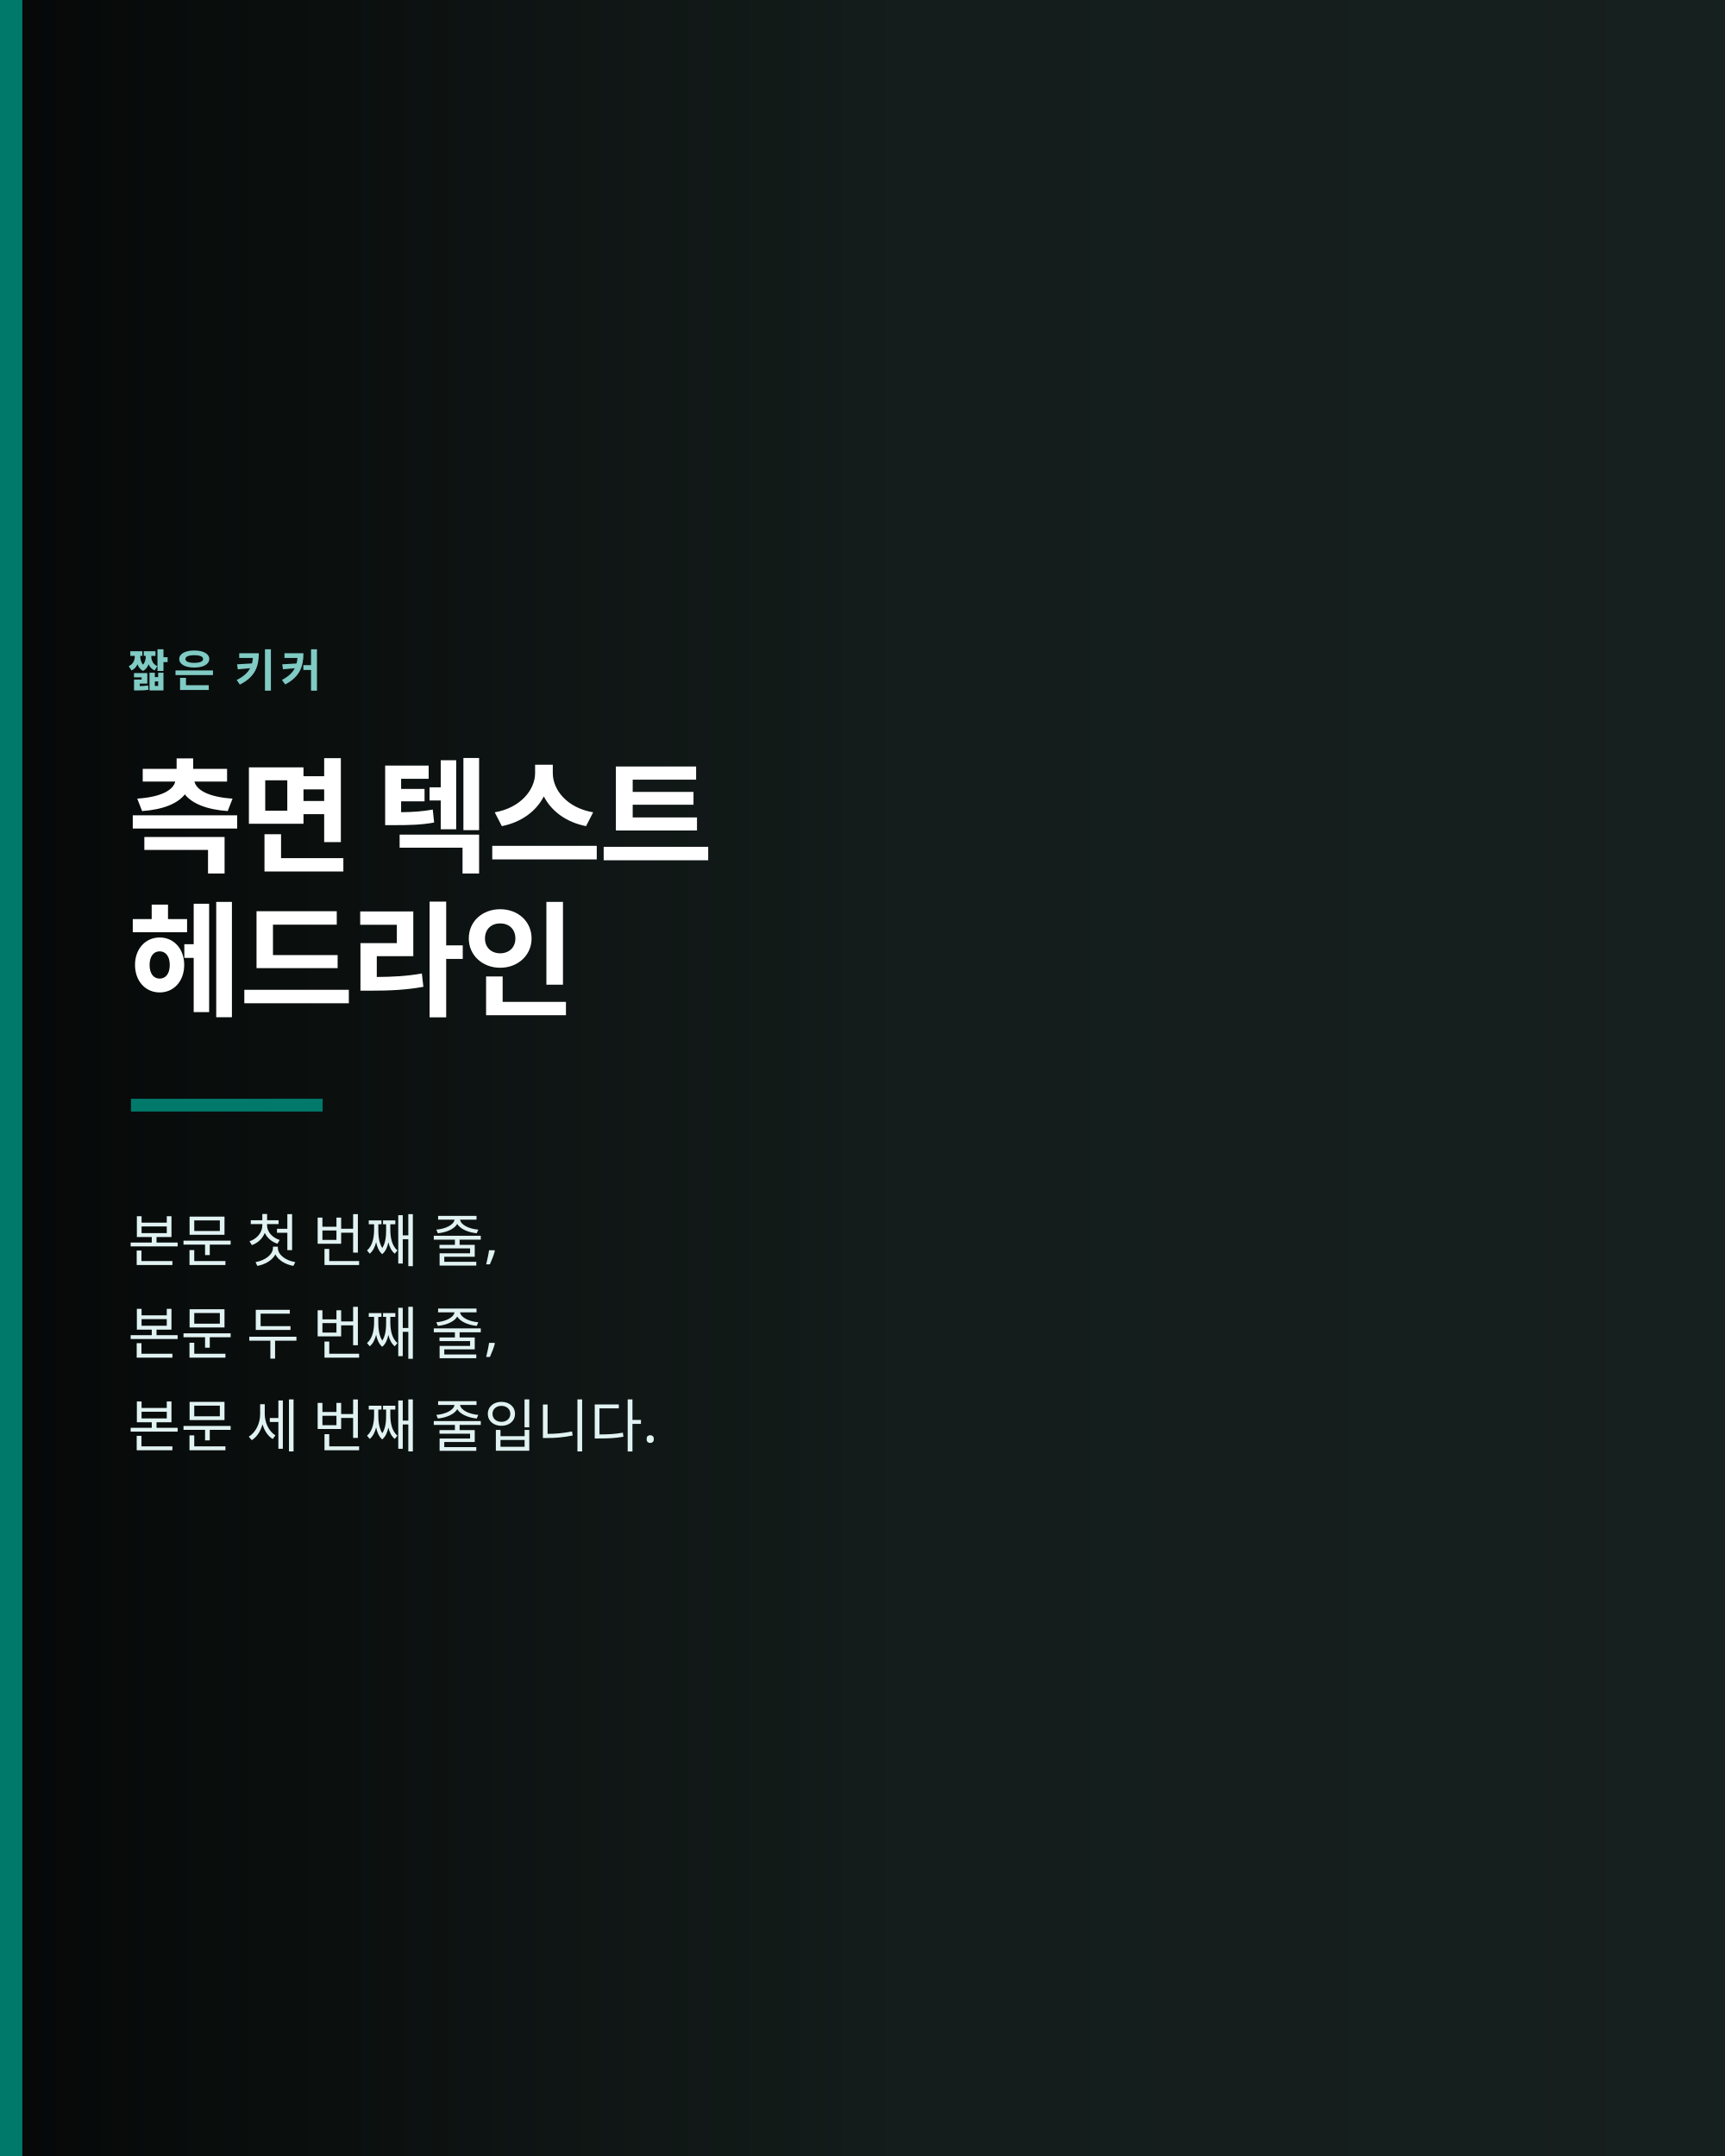
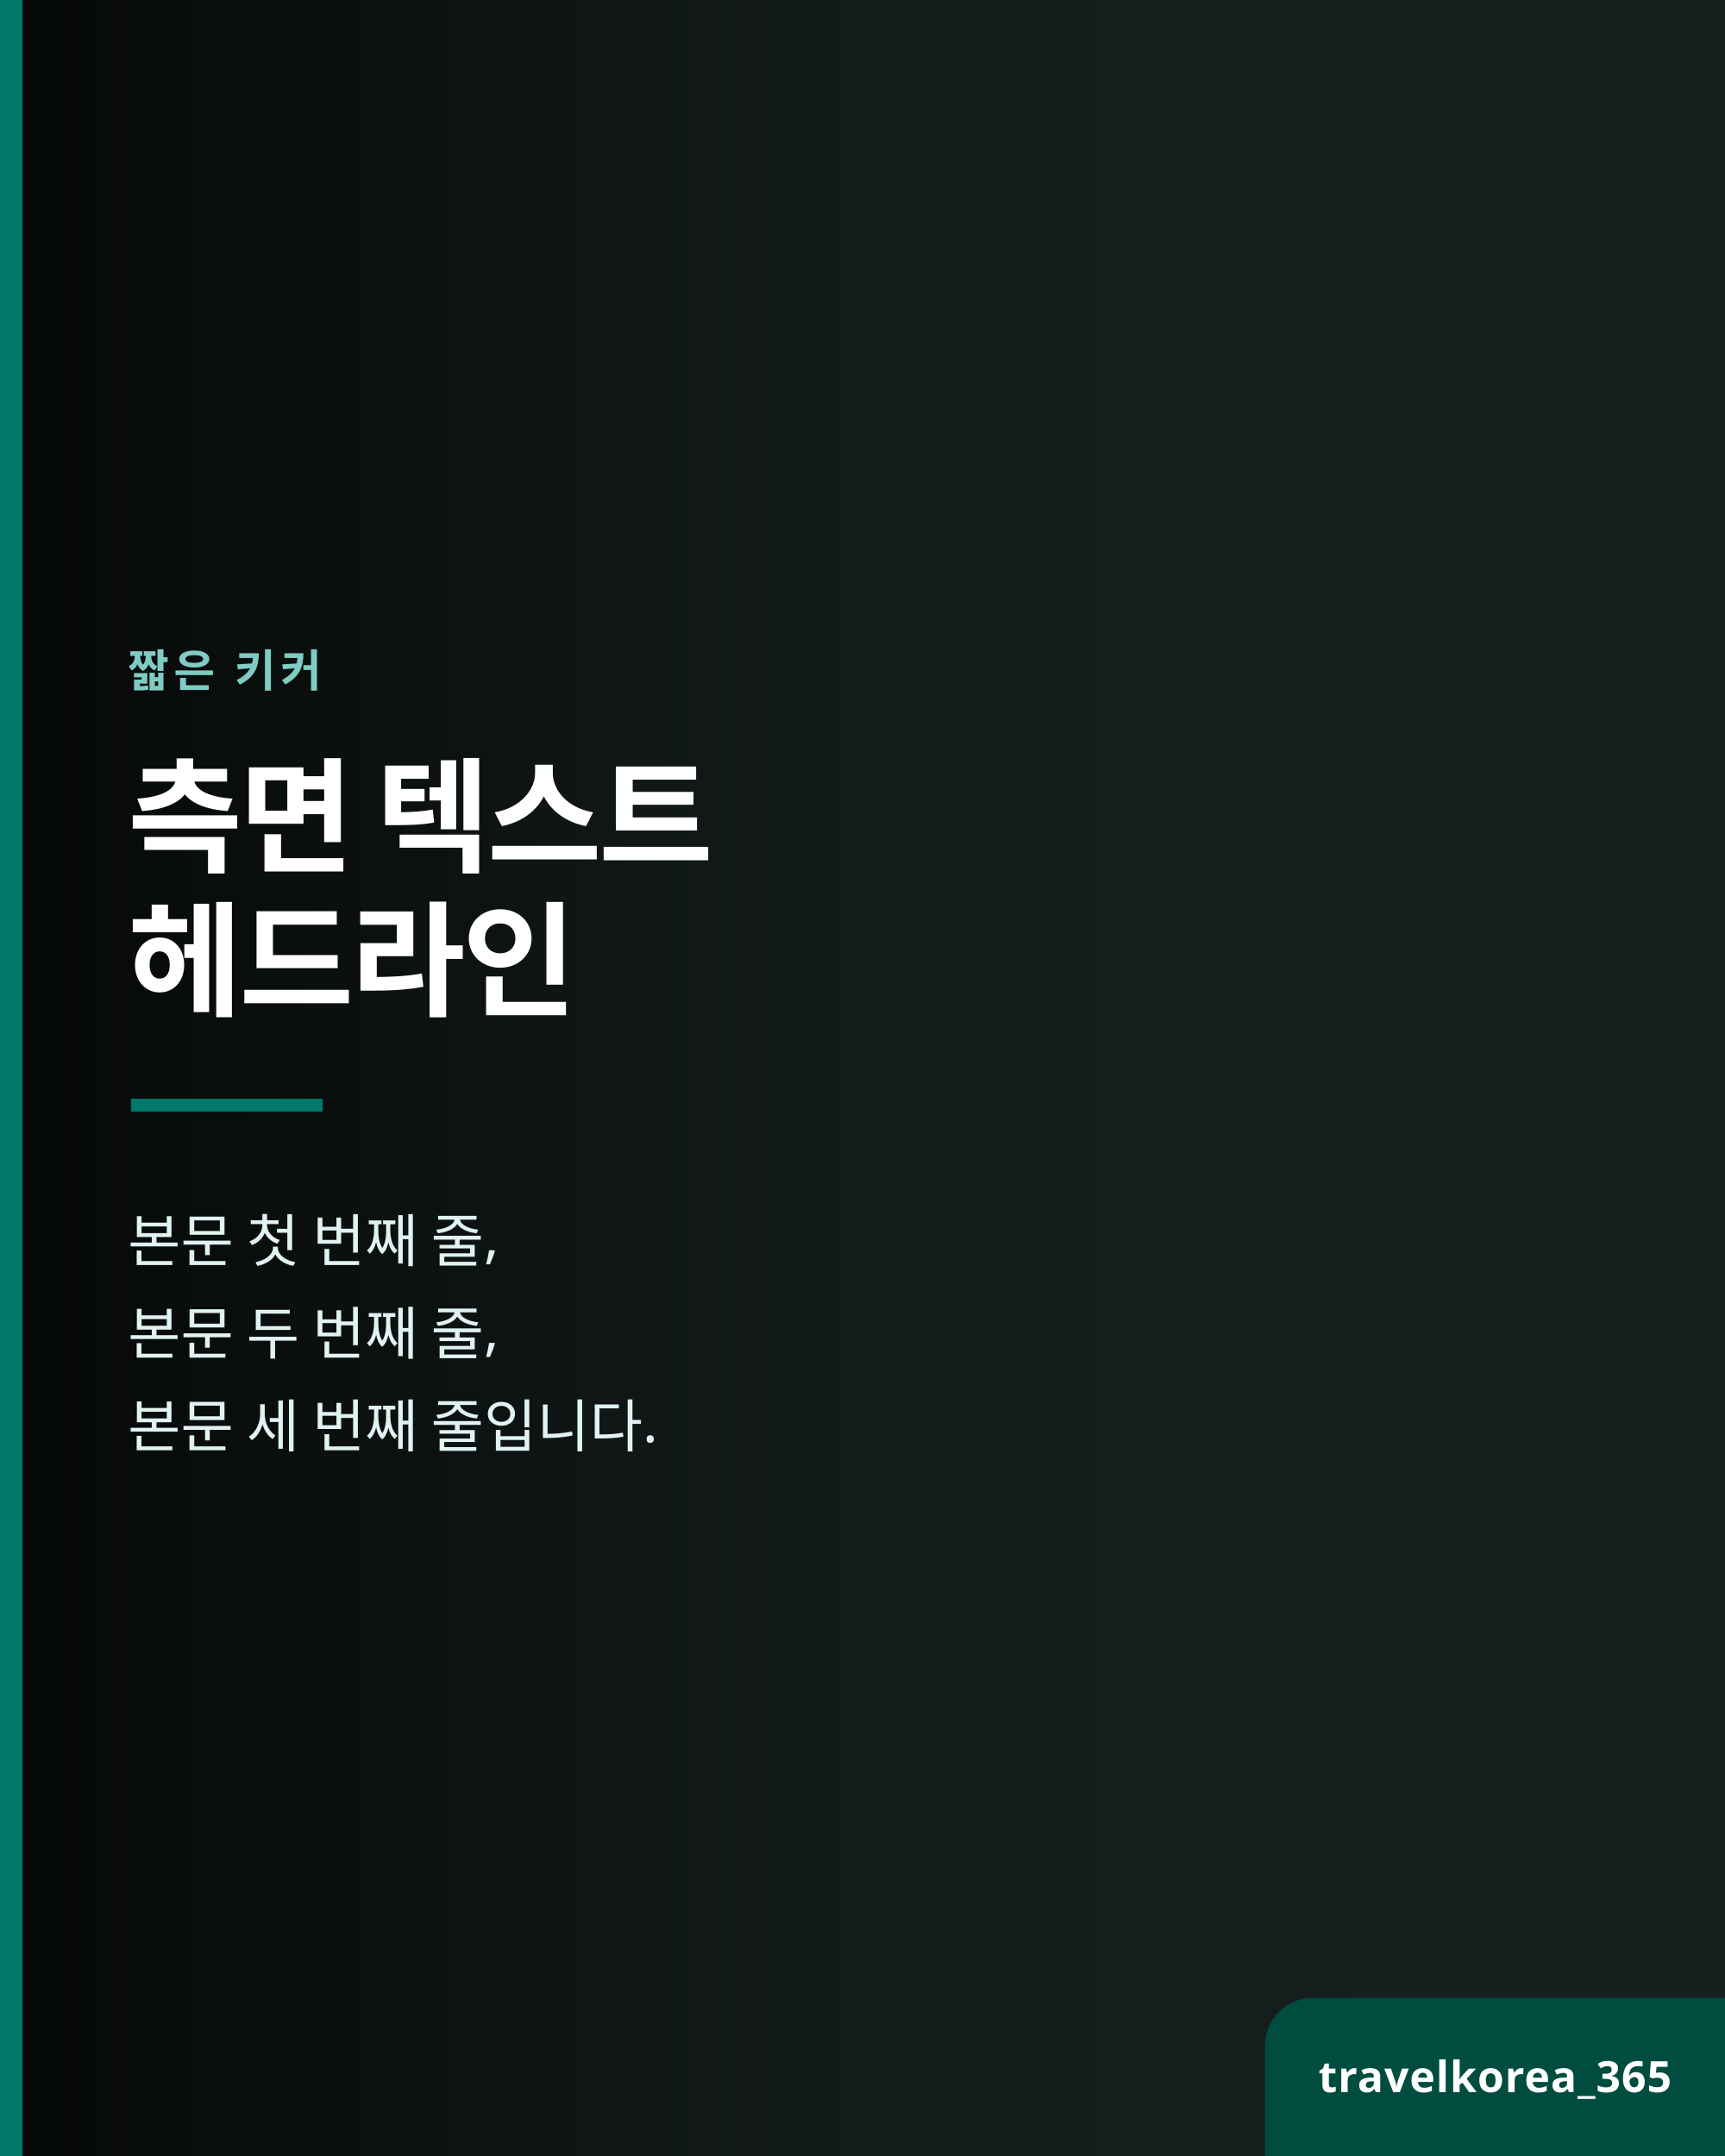
<svg xmlns="http://www.w3.org/2000/svg" width="1080" height="1350" viewBox="0 0 1080 1350">
  <defs>
    <linearGradient id="scrimLeft" x1="0" y1="0" x2="1" y2="0">
      <stop offset="0" stop-color="#000000" stop-opacity="0.74" />
      <stop offset="0.52" stop-color="#000000" stop-opacity="0.10" />
      <stop offset="1" stop-color="#000000" stop-opacity="0" />
    </linearGradient>
  </defs>
  <rect id="BG__REPLACE_WITH_IMAGE" x="0" y="0" width="1080" height="1350" fill="#16201e" />
  <rect x="0" y="0" width="1080" height="1350" fill="url(#scrimLeft)" />
  <rect id="brand-bar" x="0" y="0" width="14" height="1350" fill="#00796b" />
  <text x="80" y="430" font-family="Pretendard, 'Apple SD Gothic Neo', sans-serif" font-size="28" font-weight="700" fill="#80cbc4" letter-spacing="3">짧은 키커</text>
  <text font-family="Pretendard, 'Apple SD Gothic Neo', sans-serif" font-size="78" font-weight="800" fill="#ffffff" letter-spacing="-2">
    <tspan x="80" y="540">측면 텍스트</tspan>
    <tspan x="80" y="630">헤드라인</tspan>
  </text>
  <rect x="82" y="688" width="120" height="8" fill="#00796b" />
  <g font-family="Pretendard, 'Apple SD Gothic Neo', sans-serif" font-size="36" font-weight="500" fill="#e0f2f1">
    <text x="80" y="790">본문 첫 번째 줄,</text>
    <text x="80" y="848">본문 두 번째 줄,</text>
    <text x="80" y="906">본문 세 번째 줄입니다.</text>
  </g>
+   <g id="brand-watermark">
+     <path d="M822 1251 H1080 V1350 H792 V1281 A30 30 0 0 1 822 1251 Z" fill="#004d40" />
+     <text x="936" y="1310" text-anchor="middle" font-family="Pretendard, 'Apple SD Gothic Neo', sans-serif" font-size="27" font-weight="700" fill="#ffffff" letter-spacing="0.5">travelkorea_365</text>
+   </g>
</svg>
